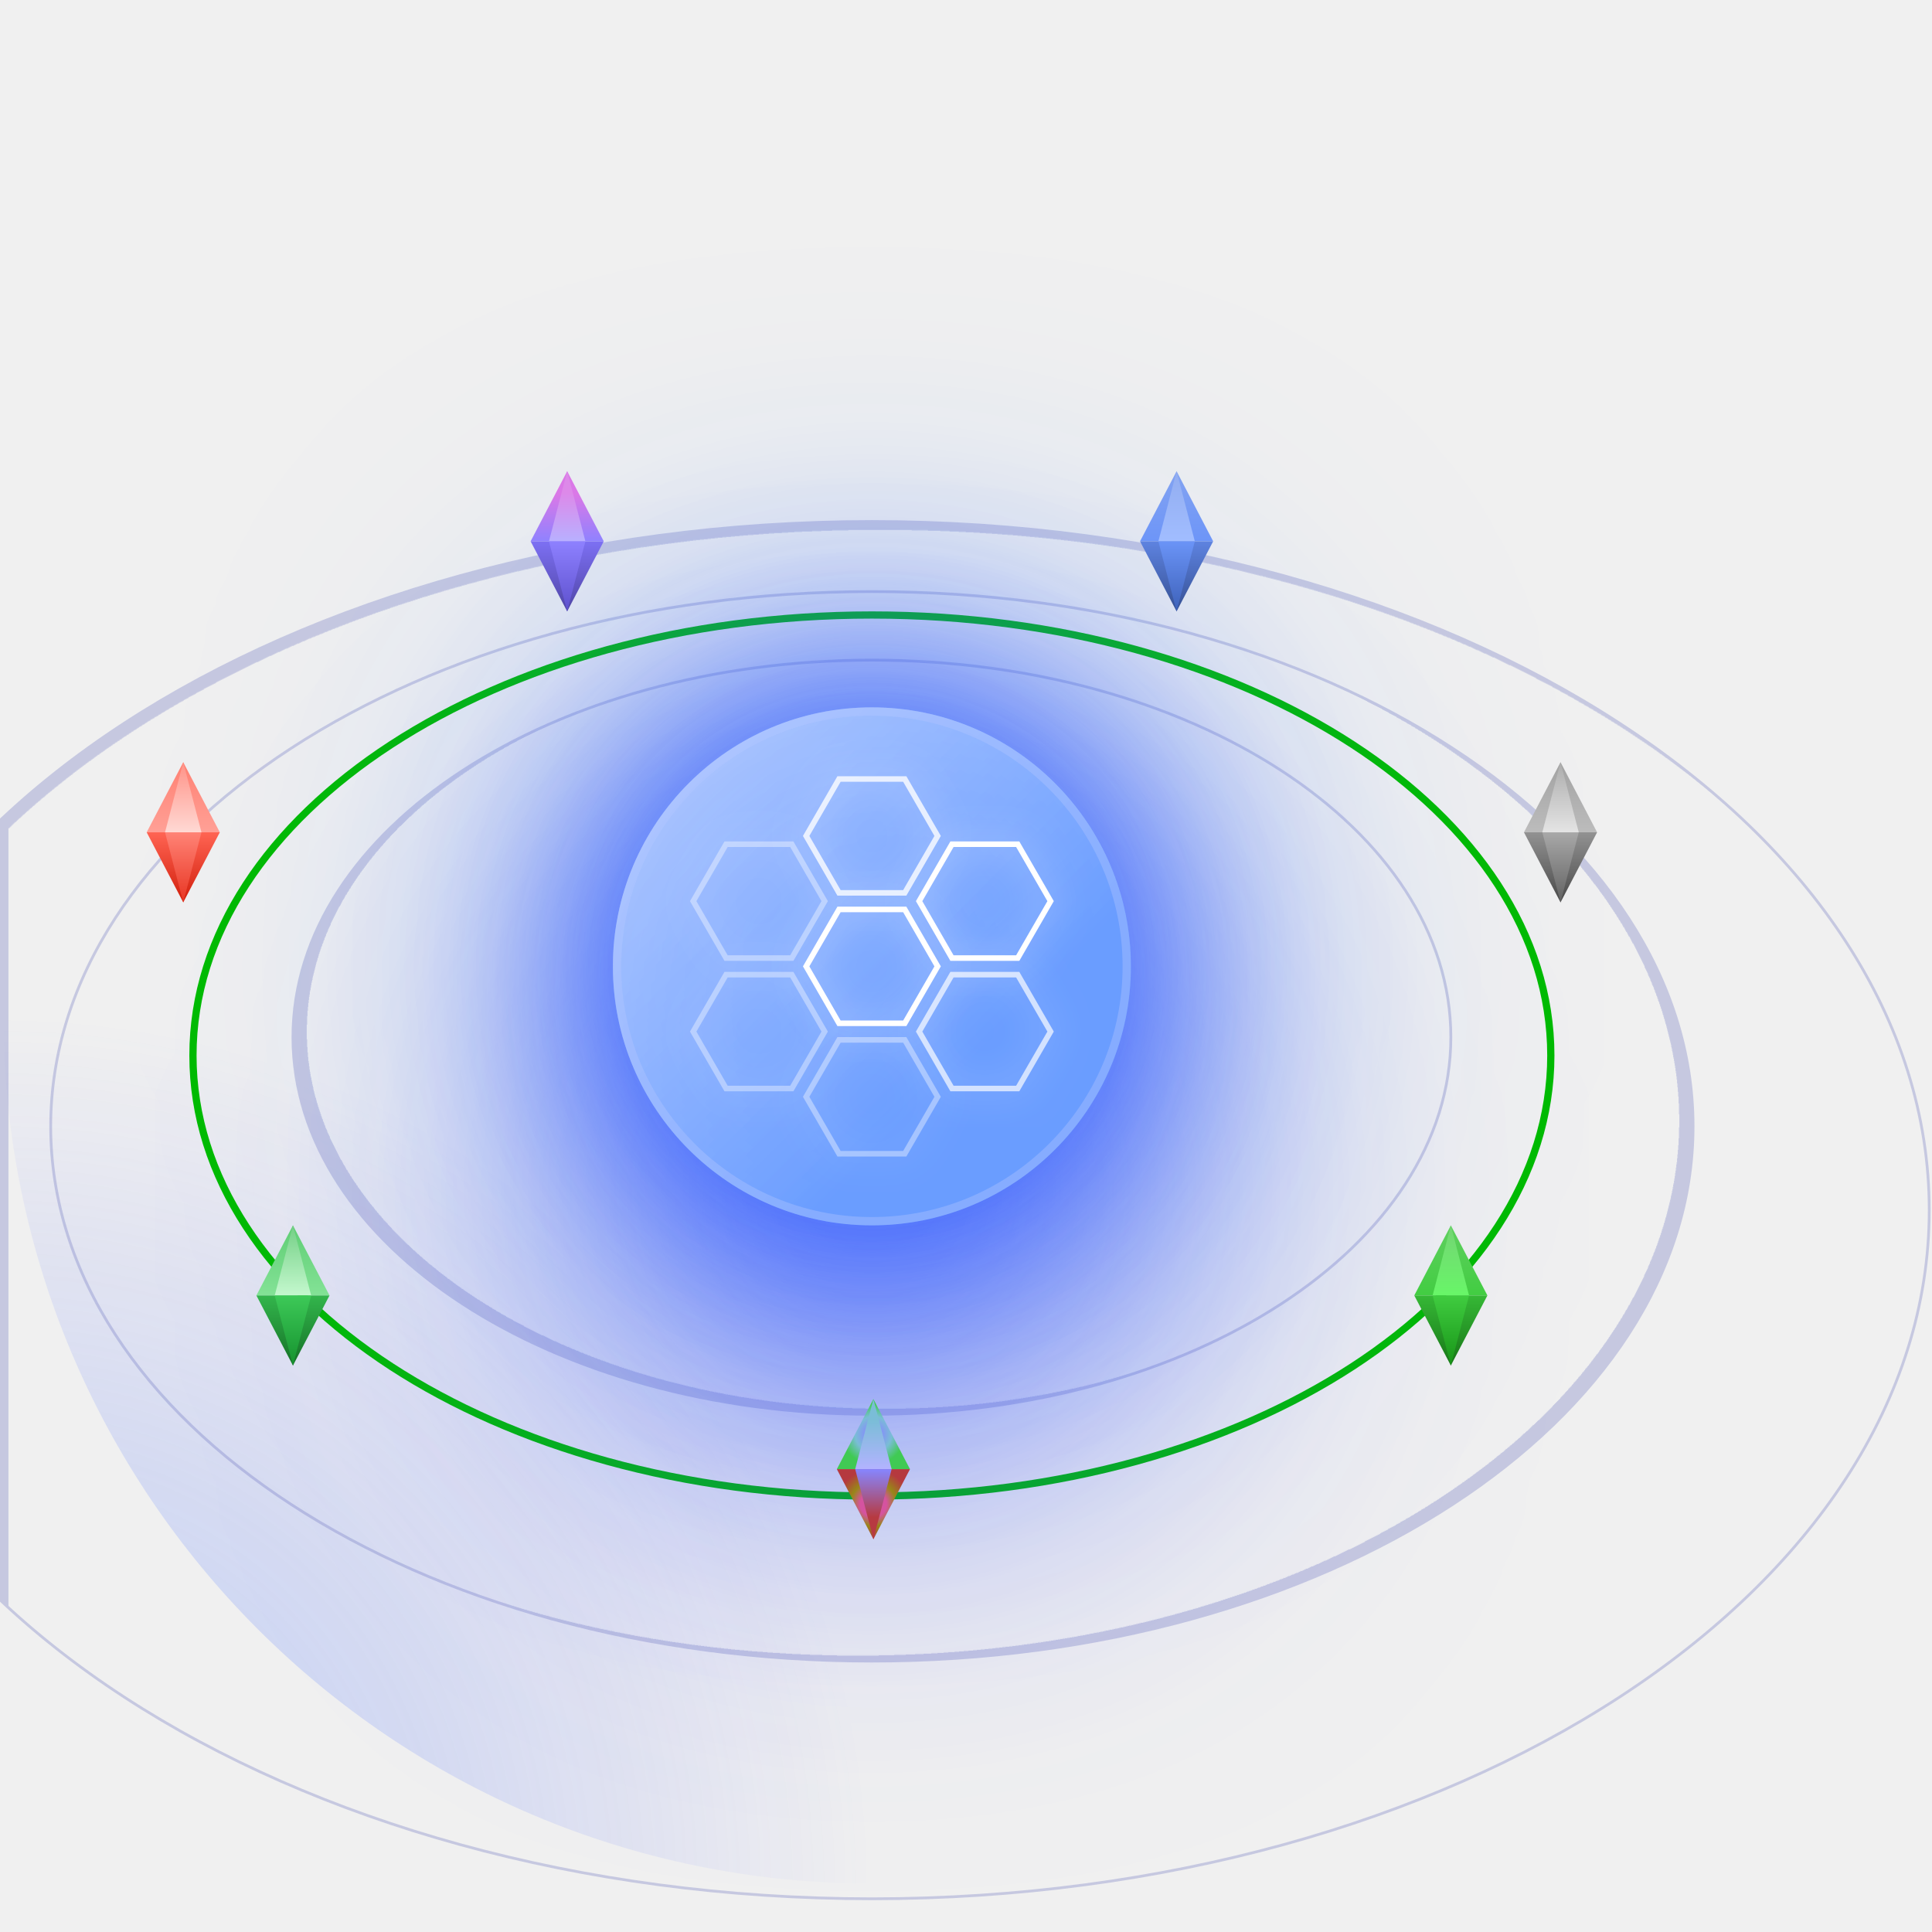
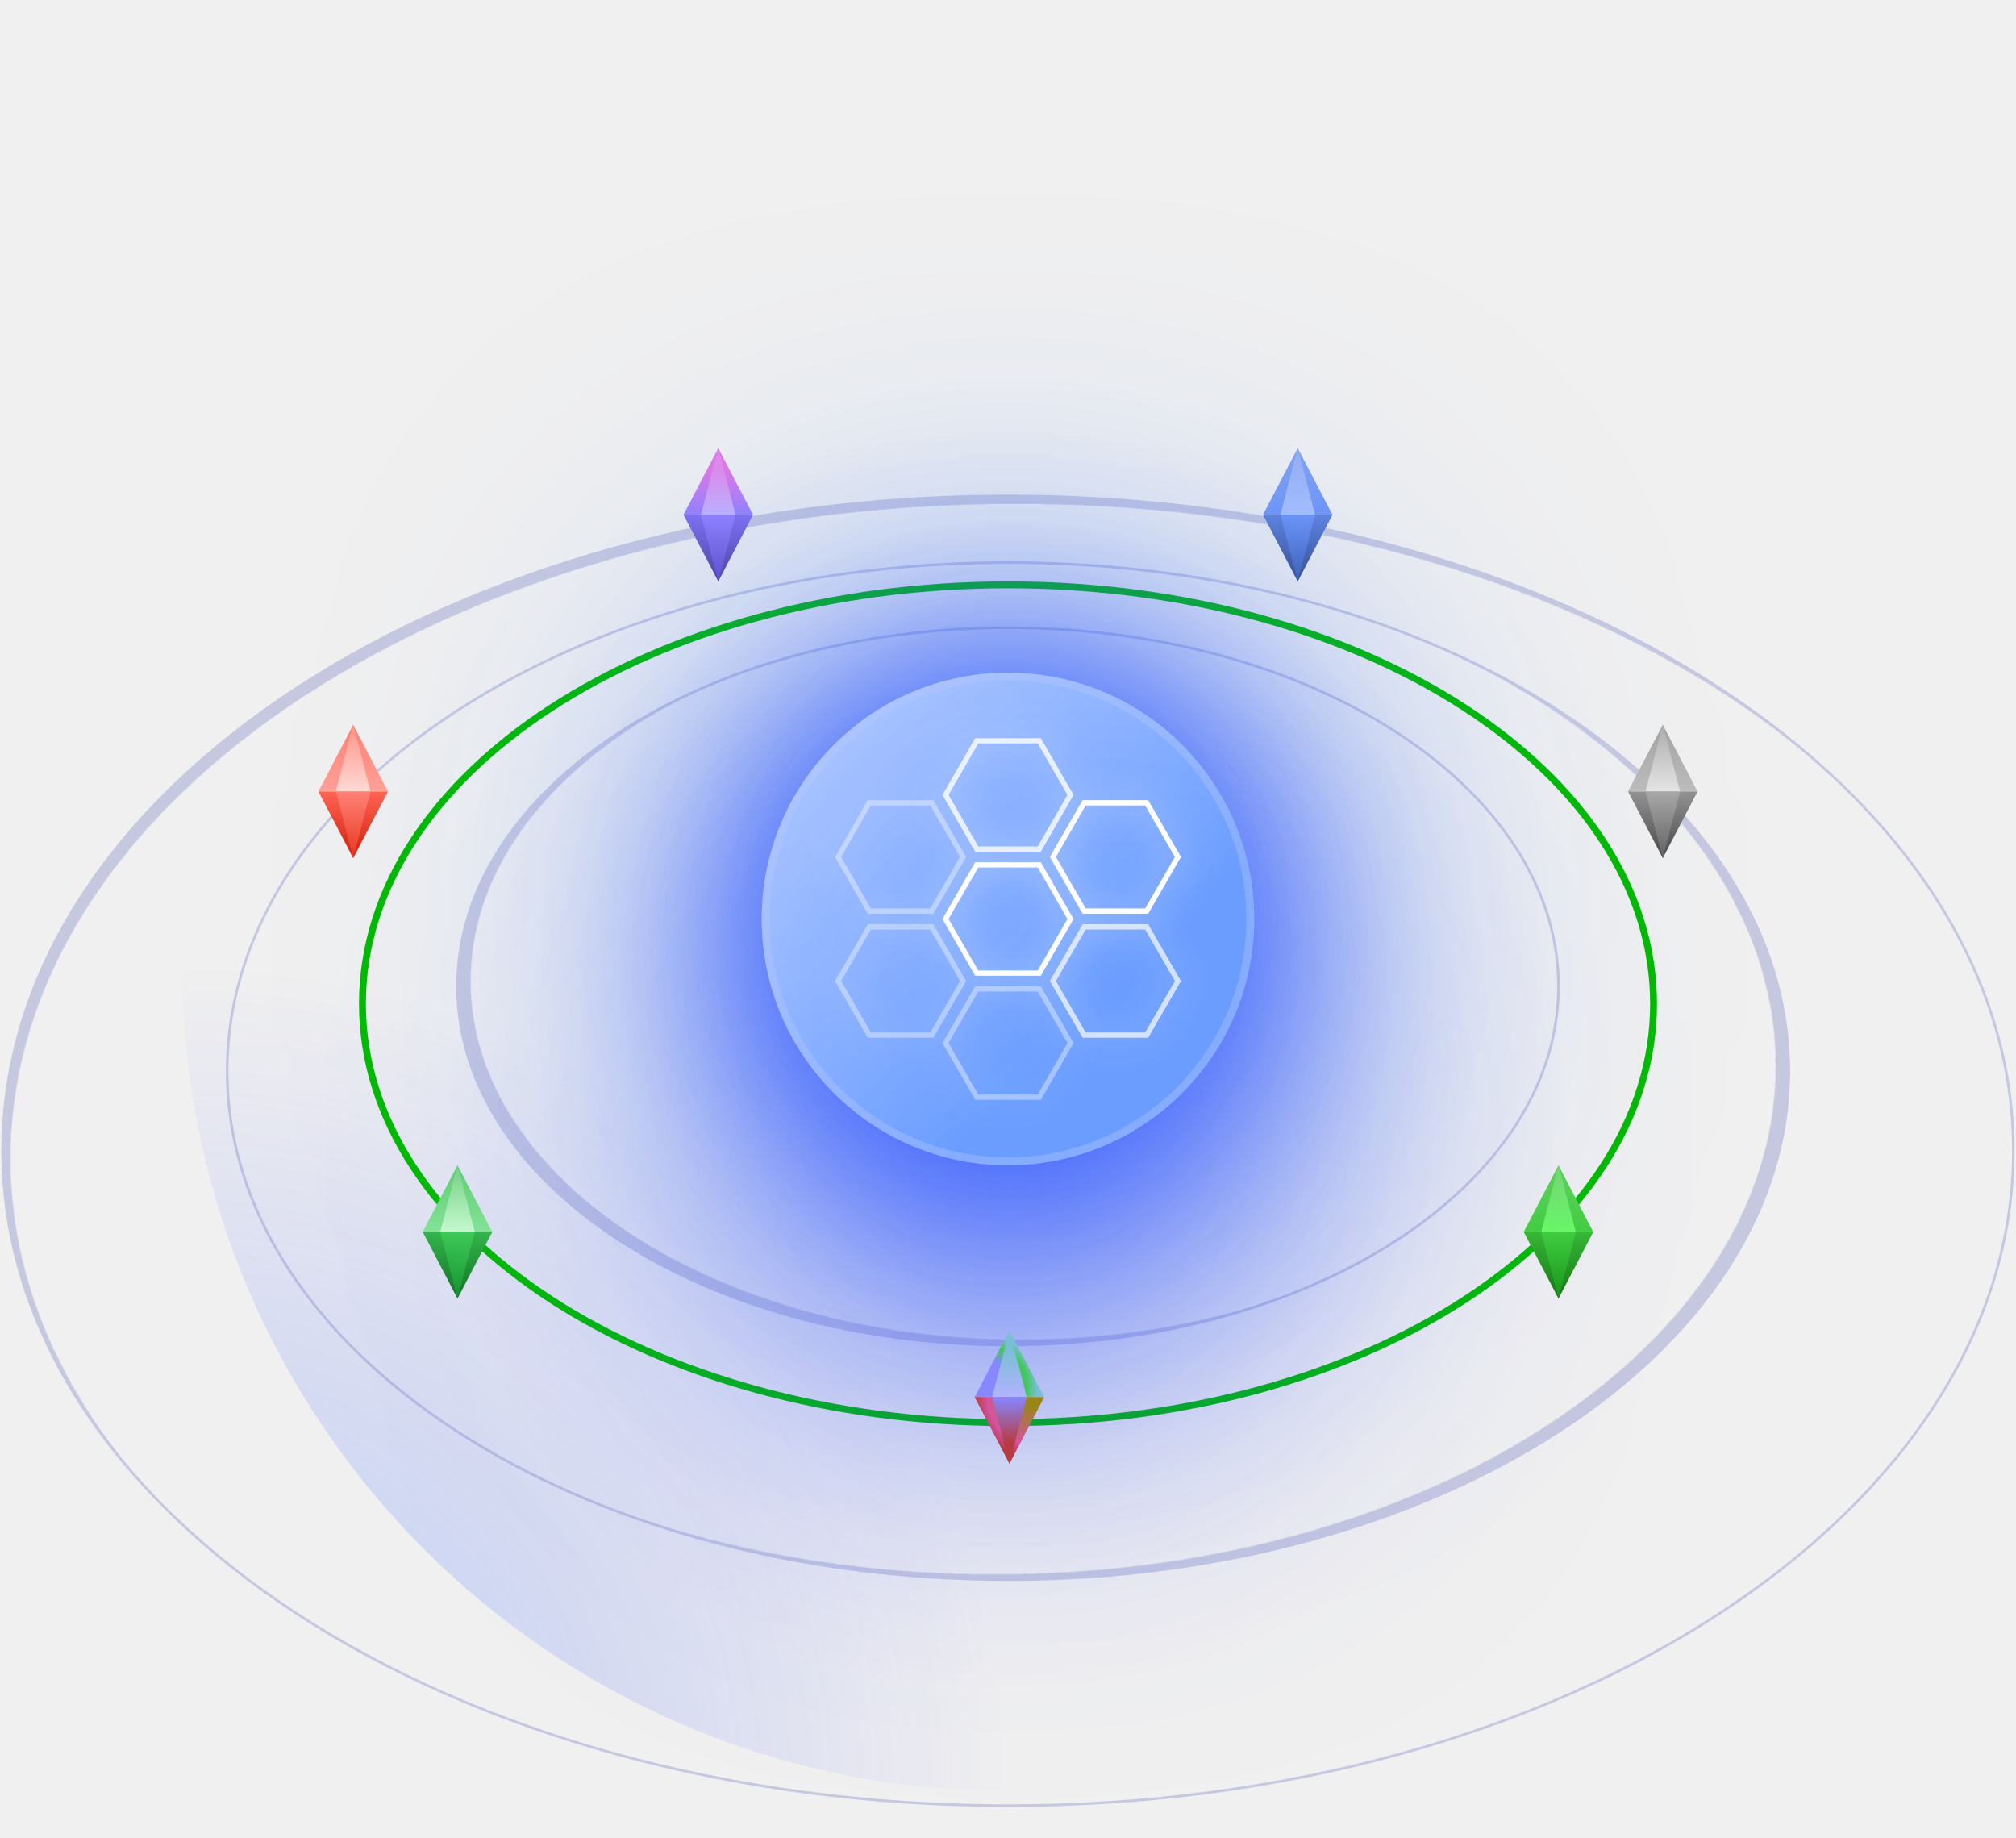
- <svg xmlns="http://www.w3.org/2000/svg" width="698" height="698" viewBox="0 0 698 698" fill="none">
-   <circle r="313.746" transform="matrix(-1 0 0 1 315 366.746)" fill="url(#paint0_radial)" />
+ <svg xmlns="http://www.w3.org/2000/svg" width="766" height="698" viewBox="0 0 766 698" fill="none">
+   <circle r="313.746" transform="matrix(-1 0 0 1 383 366.746)" fill="url(#paint0_radial)" />
  <g opacity="0.3">
    <g filter="url(#filter0_i)">
-       <ellipse cx="315" cy="437.204" rx="382" ry="248.795" fill="white" fill-opacity="0.01" />
+       <ellipse cx="383" cy="437.204" rx="382" ry="248.795" fill="white" fill-opacity="0.01" />
    </g>
-     <ellipse cx="315" cy="437.204" rx="382" ry="248.795" stroke="#636CBD" />
+     <ellipse cx="383" cy="437.204" rx="382" ry="248.795" stroke="#636CBD" />
  </g>
  <g opacity="0.3">
    <g filter="url(#filter1_i)">
-       <ellipse cx="315" cy="406.928" rx="296.683" ry="193.202" fill="white" fill-opacity="0.01" />
+       <ellipse cx="383" cy="406.928" rx="296.683" ry="193.202" fill="white" fill-opacity="0.01" />
    </g>
-     <ellipse cx="315" cy="406.928" rx="296.683" ry="193.202" stroke="#636CBD" />
-   </g>
-   <path d="M560.288 381.334C560.288 425.054 533.052 464.809 488.656 493.696C444.272 522.575 382.879 540.48 315 540.48C247.12 540.48 185.728 522.575 141.344 493.696C96.948 464.809 69.712 425.054 69.712 381.334C69.712 337.614 96.948 297.86 141.344 268.973C185.728 240.094 247.12 222.189 315 222.189C382.879 222.189 444.272 240.094 488.656 268.973C533.052 297.86 560.288 337.614 560.288 381.334Z" stroke="url(#paint1_angular)" stroke-width="2.612" />
+     <ellipse cx="383" cy="406.928" rx="296.683" ry="193.202" stroke="#636CBD" />
+   </g>
+   <path d="M628.288 381.334C628.288 425.054 601.052 464.809 556.656 493.696C512.272 522.575 450.879 540.48 383 540.48C315.12 540.48 253.728 522.575 209.344 493.696C164.948 464.809 137.712 425.054 137.712 381.334C137.712 337.614 164.948 297.86 209.344 268.973C253.728 240.094 315.12 222.189 383 222.189C450.879 222.189 512.272 240.094 556.656 268.973C601.052 297.86 628.288 337.614 628.288 381.334Z" stroke="url(#paint1_angular)" stroke-width="2.612" />
  <g opacity="0.3">
    <g filter="url(#filter2_i)">
-       <ellipse cx="315" cy="374.729" rx="209.164" ry="136.232" fill="white" fill-opacity="0.01" />
+       <ellipse cx="383" cy="374.729" rx="209.164" ry="136.232" fill="white" fill-opacity="0.01" />
    </g>
-     <ellipse cx="315" cy="374.729" rx="209.164" ry="136.232" stroke="#636CBD" />
+     <ellipse cx="383" cy="374.729" rx="209.164" ry="136.232" stroke="#636CBD" />
  </g>
  <g filter="url(#filter3_ddd)">
-     <circle cx="315" cy="349.133" r="93.573" fill="url(#paint2_linear)" />
-     <circle cx="315" cy="349.133" r="92.073" stroke="#B3C7FF" stroke-opacity="0.38" stroke-width="3" />
+     <circle cx="383" cy="349.133" r="93.573" fill="url(#paint2_linear)" />
+     <circle cx="383" cy="349.133" r="92.073" stroke="#B3C7FF" stroke-opacity="0.38" stroke-width="3" />
  </g>
  <g opacity="0.4" filter="url(#filter4_d)">
-     <path fill-rule="evenodd" clip-rule="evenodd" d="M285.486 392.26L296.783 372.694L285.486 353.129L262.894 353.129L251.597 372.694L262.894 392.26L285.486 392.26ZM261.736 394.265L286.644 394.265L299.098 372.694L286.644 351.123L261.736 351.123L249.282 372.694L261.736 394.265Z" fill="white" />
+     <path fill-rule="evenodd" clip-rule="evenodd" d="M353.486 392.26L364.783 372.694L353.486 353.128L330.894 353.128L319.597 372.694L330.894 392.26L353.486 392.26ZM329.736 394.265L354.644 394.265L367.098 372.694L354.644 351.123L329.736 351.123L317.282 372.694L329.736 394.265Z" fill="white" />
  </g>
  <g opacity="0.4" filter="url(#filter5_d)">
-     <path fill-rule="evenodd" clip-rule="evenodd" d="M337.593 396.256L326.297 376.69L303.704 376.69L292.407 396.256L303.704 415.822L326.296 415.822L337.593 396.256ZM327.454 417.827L339.908 396.256L327.454 374.685L302.546 374.685L290.092 396.256L302.546 417.827L327.454 417.827Z" fill="white" />
+     <path fill-rule="evenodd" clip-rule="evenodd" d="M405.593 396.255L394.297 376.689L371.704 376.689L360.407 396.255L371.704 415.82L394.296 415.82L405.593 396.255ZM395.454 417.826L407.908 396.255L395.454 374.684L370.546 374.684L358.092 396.255L370.546 417.826L395.454 417.826Z" fill="white" />
  </g>
  <g opacity="0.7" filter="url(#filter6_d)">
-     <path fill-rule="evenodd" clip-rule="evenodd" d="M344.514 392.26L367.106 392.26L378.403 372.694L367.106 353.128L344.514 353.128L333.217 372.694L344.514 392.26ZM330.902 372.694L343.356 394.265L368.264 394.265L380.718 372.694L368.264 351.123L343.356 351.123L330.902 372.694Z" fill="white" />
+     <path fill-rule="evenodd" clip-rule="evenodd" d="M412.514 392.26L435.106 392.26L446.403 372.694L435.106 353.128L412.514 353.128L401.217 372.694L412.514 392.26ZM398.902 372.694L411.356 394.265L436.264 394.265L448.718 372.694L436.264 351.123L411.356 351.123L398.902 372.694Z" fill="white" />
  </g>
  <g filter="url(#filter7_d)">
-     <path fill-rule="evenodd" clip-rule="evenodd" d="M367.106 345.137L378.402 325.571L367.106 306.005L344.513 306.005L333.217 325.571L344.513 345.137L367.106 345.137ZM343.356 347.142L368.264 347.142L380.718 325.571L368.264 304L343.356 304L330.902 325.571L343.356 347.142Z" fill="white" />
+     <path fill-rule="evenodd" clip-rule="evenodd" d="M435.106 345.136L446.402 325.57L435.106 306.004L412.513 306.004L401.217 325.57L412.513 345.136L435.106 345.136ZM411.356 347.141L436.264 347.141L448.718 325.57L436.264 303.999L411.356 303.999L398.902 325.57L411.356 347.141Z" fill="white" />
  </g>
  <g opacity="0.8" filter="url(#filter8_d)">
-     <path fill-rule="evenodd" clip-rule="evenodd" d="M337.593 302.009L326.297 282.444L303.704 282.444L292.407 302.009L303.704 321.575L326.296 321.575L337.593 302.009ZM327.454 323.58L339.908 302.009L327.454 280.438L302.546 280.438L290.092 302.009L302.546 323.58L327.454 323.58Z" fill="white" />
+     <path fill-rule="evenodd" clip-rule="evenodd" d="M405.593 302.009L394.297 282.443L371.704 282.443L360.407 302.009L371.704 321.574L394.296 321.574L405.593 302.009ZM395.454 323.58L407.908 302.009L395.454 280.437L370.546 280.437L358.092 302.009L370.546 323.58L395.454 323.58Z" fill="white" />
  </g>
  <g opacity="0.4" filter="url(#filter9_d)">
-     <path fill-rule="evenodd" clip-rule="evenodd" d="M262.893 345.137L285.486 345.137L296.782 325.571L285.486 306.005L262.893 306.005L251.597 325.571L262.893 345.137ZM249.282 325.571L261.736 347.142L286.644 347.142L299.098 325.571L286.644 304L261.736 304L249.282 325.571Z" fill="white" />
+     <path fill-rule="evenodd" clip-rule="evenodd" d="M330.893 345.137L353.486 345.137L364.782 325.571L353.486 306.005L330.893 306.005L319.597 325.571L330.893 345.137ZM317.282 325.571L329.736 347.142L354.644 347.142L367.098 325.571L354.644 304L329.736 304L317.282 325.571Z" fill="white" />
  </g>
  <g filter="url(#filter10_d)">
-     <path fill-rule="evenodd" clip-rule="evenodd" d="M337.592 349.133L326.296 329.567L303.703 329.567L292.407 349.133L303.703 368.699L326.296 368.699L337.592 349.133ZM327.453 370.704L339.907 349.133L327.453 327.562L302.545 327.562L290.091 349.133L302.545 370.704L327.453 370.704Z" fill="white" />
-   </g>
-   <path d="M524.164 442.706L537.375 468.026H510.954L524.164 442.706Z" fill="url(#paint3_linear)" />
-   <path d="M524.164 493.346L537.375 468.026H510.954L524.164 493.346Z" fill="url(#paint4_linear)" />
-   <path d="M524.164 442.706L530.745 468.026H517.583L524.164 442.706Z" fill="url(#paint5_linear)" />
-   <path d="M524.164 493.346L530.745 468.026H517.583L524.164 493.346Z" fill="url(#paint6_linear)" />
-   <path d="M425.086 170.242L438.297 195.562H411.876L425.086 170.242Z" fill="url(#paint7_linear)" />
-   <path d="M425.086 220.882L438.297 195.562H411.876L425.086 220.882Z" fill="url(#paint8_linear)" />
-   <path d="M425.086 170.242L431.667 195.562H418.505L425.086 170.242Z" fill="url(#paint9_linear)" />
-   <path d="M425.086 220.882L431.667 195.562H418.505L425.086 220.882Z" fill="url(#paint10_linear)" />
-   <path d="M204.914 170.242L218.124 195.562H191.703L204.914 170.242Z" fill="url(#paint11_linear)" />
-   <path d="M204.914 220.882L218.124 195.562H191.703L204.914 220.882Z" fill="url(#paint12_linear)" />
-   <path d="M204.914 170.242L211.495 195.562H198.333L204.914 170.242Z" fill="url(#paint13_linear)" />
-   <path d="M204.914 220.882L211.495 195.562H198.333L204.914 220.882Z" fill="url(#paint14_linear)" />
-   <path d="M315.55 505.457L328.761 530.777H302.34L315.55 505.457Z" fill="url(#paint15_angular)" />
-   <path d="M315.55 556.097L328.761 530.777H302.34L315.55 556.097Z" fill="url(#paint16_angular)" />
-   <path d="M315.551 505.457L322.131 530.777H308.97L315.551 505.457Z" fill="url(#paint17_linear)" />
-   <path d="M315.551 556.097L322.131 530.777H308.97L315.551 556.097Z" fill="url(#paint18_linear)" />
-   <path d="M105.836 442.706L119.046 468.026H92.625L105.836 442.706Z" fill="url(#paint19_linear)" />
-   <path d="M105.836 493.346L119.046 468.026H92.625L105.836 493.346Z" fill="url(#paint20_linear)" />
-   <path d="M105.836 442.706L112.417 468.026H99.255L105.836 442.706Z" fill="url(#paint21_linear)" />
-   <path d="M105.836 493.346L112.417 468.026H99.255L105.836 493.346Z" fill="url(#paint22_linear)" />
-   <path d="M563.795 275.375L577.005 300.695H550.584L563.795 275.375Z" fill="url(#paint23_linear)" />
-   <path d="M563.795 326.015L577.005 300.695H550.584L563.795 326.015Z" fill="url(#paint24_linear)" />
-   <path d="M563.795 275.375L570.375 300.695H557.214L563.795 275.375Z" fill="url(#paint25_linear)" />
-   <path d="M563.795 326.015L570.375 300.695H557.214L563.795 326.015Z" fill="url(#paint26_linear)" />
-   <path d="M66.204 275.375L79.415 300.695H52.994L66.204 275.375Z" fill="url(#paint27_linear)" />
-   <path d="M66.204 326.015L79.415 300.695H52.994L66.204 326.015Z" fill="url(#paint28_linear)" />
-   <path d="M66.205 275.375L72.785 300.695H59.624L66.205 275.375Z" fill="url(#paint29_linear)" />
-   <path d="M66.205 326.015L72.785 300.695H59.624L66.205 326.015Z" fill="url(#paint30_linear)" />
+     <path fill-rule="evenodd" clip-rule="evenodd" d="M405.592 349.133L394.296 329.567L371.703 329.567L360.407 349.133L371.703 368.698L394.296 368.698L405.592 349.133ZM395.453 370.704L407.907 349.133L395.453 327.562L370.545 327.562L358.091 349.133L370.545 370.704L395.453 370.704Z" fill="white" />
+   </g>
+   <path d="M592.164 442.706L605.375 468.026H578.954L592.164 442.706Z" fill="url(#paint3_linear)" />
+   <path d="M592.164 493.346L605.375 468.026H578.954L592.164 493.346Z" fill="url(#paint4_linear)" />
+   <path d="M592.165 442.706L598.745 468.026H585.584L592.165 442.706Z" fill="url(#paint5_linear)" />
+   <path d="M592.165 493.346L598.745 468.026H585.584L592.165 493.346Z" fill="url(#paint6_linear)" />
+   <path d="M493.087 170.242L506.297 195.562H479.876L493.087 170.242Z" fill="url(#paint7_linear)" />
+   <path d="M493.087 220.882L506.297 195.562H479.876L493.087 220.882Z" fill="url(#paint8_linear)" />
+   <path d="M493.087 170.242L499.667 195.562H486.506L493.087 170.242Z" fill="url(#paint9_linear)" />
+   <path d="M493.087 220.882L499.667 195.562H486.506L493.087 220.882Z" fill="url(#paint10_linear)" />
+   <path d="M272.914 170.242L286.124 195.562H259.703L272.914 170.242Z" fill="url(#paint11_linear)" />
+   <path d="M272.914 220.882L286.124 195.562H259.703L272.914 220.882Z" fill="url(#paint12_linear)" />
+   <path d="M272.914 170.242L279.495 195.562H266.333L272.914 170.242Z" fill="url(#paint13_linear)" />
+   <path d="M272.914 220.882L279.495 195.562H266.333L272.914 220.882Z" fill="url(#paint14_linear)" />
+   <path d="M383.55 505.457L396.761 530.777H370.34L383.55 505.457Z" fill="url(#paint15_radial)" />
+   <path d="M383.55 556.097L396.761 530.777H370.34L383.55 556.097Z" fill="url(#paint16_radial)" />
+   <path d="M383.551 505.457L390.131 530.777H376.97L383.551 505.457Z" fill="url(#paint17_linear)" />
+   <path d="M383.551 556.097L390.131 530.777H376.97L383.551 556.097Z" fill="url(#paint18_linear)" />
+   <path d="M173.836 442.706L187.046 468.026H160.625L173.836 442.706Z" fill="url(#paint19_linear)" />
+   <path d="M173.836 493.346L187.046 468.026H160.625L173.836 493.346Z" fill="url(#paint20_linear)" />
+   <path d="M173.836 442.706L180.417 468.026H167.255L173.836 442.706Z" fill="url(#paint21_linear)" />
+   <path d="M173.836 493.346L180.417 468.026H167.255L173.836 493.346Z" fill="url(#paint22_linear)" />
+   <path d="M631.795 275.375L645.005 300.695H618.584L631.795 275.375Z" fill="url(#paint23_linear)" />
+   <path d="M631.795 326.015L645.005 300.695H618.584L631.795 326.015Z" fill="url(#paint24_linear)" />
+   <path d="M631.795 275.375L638.376 300.695H625.214L631.795 275.375Z" fill="url(#paint25_linear)" />
+   <path d="M631.795 326.015L638.376 300.695H625.214L631.795 326.015Z" fill="url(#paint26_linear)" />
+   <path d="M134.205 275.375L147.415 300.695H120.994L134.205 275.375Z" fill="url(#paint27_linear)" />
+   <path d="M134.205 326.015L147.415 300.695H120.994L134.205 326.015Z" fill="url(#paint28_linear)" />
+   <path d="M134.205 275.375L140.785 300.695H127.624L134.205 275.375Z" fill="url(#paint29_linear)" />
+   <path d="M134.205 326.015L140.785 300.695H127.624L134.205 326.015Z" fill="url(#paint30_linear)" />
  <defs>
-     <filter id="filter0_i" x="-67.5" y="187.908" width="765" height="498.591" filterUnits="userSpaceOnUse" color-interpolation-filters="sRGB">
+     <filter id="filter0_i" x="0.5" y="187.908" width="765" height="498.591" filterUnits="userSpaceOnUse" color-interpolation-filters="sRGB">
      <feFlood flood-opacity="0" result="BackgroundImageFix" />
      <feBlend mode="normal" in="SourceGraphic" in2="BackgroundImageFix" result="shape" />
      <feColorMatrix in="SourceAlpha" type="matrix" values="0 0 0 0 0 0 0 0 0 0 0 0 0 0 0 0 0 0 127 0" result="hardAlpha" />
      <feOffset dx="3" dy="3" />
      <feComposite in2="hardAlpha" operator="arithmetic" k2="-1" k3="1" />
      <feColorMatrix type="matrix" values="0 0 0 0 0.388 0 0 0 0 0.424 0 0 0 0 0.741 0 0 0 1 0" />
      <feBlend mode="normal" in2="shape" result="effect1_innerShadow" />
    </filter>
-     <filter id="filter1_i" x="17.817" y="213.226" width="594.366" height="387.403" filterUnits="userSpaceOnUse" color-interpolation-filters="sRGB">
+     <filter id="filter1_i" x="85.817" y="213.226" width="594.366" height="387.403" filterUnits="userSpaceOnUse" color-interpolation-filters="sRGB">
      <feFlood flood-opacity="0" result="BackgroundImageFix" />
      <feBlend mode="normal" in="SourceGraphic" in2="BackgroundImageFix" result="shape" />
      <feColorMatrix in="SourceAlpha" type="matrix" values="0 0 0 0 0 0 0 0 0 0 0 0 0 0 0 0 0 0 127 0" result="hardAlpha" />
      <feOffset dx="-5" dy="-2" />
      <feComposite in2="hardAlpha" operator="arithmetic" k2="-1" k3="1" />
      <feColorMatrix type="matrix" values="0 0 0 0 0.388 0 0 0 0 0.424 0 0 0 0 0.741 0 0 0 1 0" />
      <feBlend mode="normal" in2="shape" result="effect1_innerShadow" />
    </filter>
-     <filter id="filter2_i" x="105.336" y="237.997" width="419.329" height="273.464" filterUnits="userSpaceOnUse" color-interpolation-filters="sRGB">
+     <filter id="filter2_i" x="173.336" y="237.997" width="419.329" height="273.464" filterUnits="userSpaceOnUse" color-interpolation-filters="sRGB">
      <feFlood flood-opacity="0" result="BackgroundImageFix" />
      <feBlend mode="normal" in="SourceGraphic" in2="BackgroundImageFix" result="shape" />
      <feColorMatrix in="SourceAlpha" type="matrix" values="0 0 0 0 0 0 0 0 0 0 0 0 0 0 0 0 0 0 127 0" result="hardAlpha" />
      <feOffset dx="5" dy="-2" />
      <feComposite in2="hardAlpha" operator="arithmetic" k2="-1" k3="1" />
      <feColorMatrix type="matrix" values="0 0 0 0 0.388 0 0 0 0 0.424 0 0 0 0 0.741 0 0 0 1 0" />
      <feBlend mode="normal" in2="shape" result="effect1_innerShadow" />
    </filter>
-     <filter id="filter3_ddd" x="-33.78" y="0.352" width="697.56" height="697.56" filterUnits="userSpaceOnUse" color-interpolation-filters="sRGB">
+     <filter id="filter3_ddd" x="34.22" y="0.352" width="697.56" height="697.56" filterUnits="userSpaceOnUse" color-interpolation-filters="sRGB">
      <feFlood flood-opacity="0" result="BackgroundImageFix" />
      <feColorMatrix in="SourceAlpha" type="matrix" values="0 0 0 0 0 0 0 0 0 0 0 0 0 0 0 0 0 0 127 0" />
      <feOffset dy="79.752" />
      <feGaussianBlur stdDeviation="71.777" />
      <feColorMatrix type="matrix" values="0 0 0 0 0.15 0 0 0 0 0.235 0 0 0 0 1 0 0 0 0.7 0" />
      <feBlend mode="normal" in2="BackgroundImageFix" result="effect1_dropShadow" />
      <feColorMatrix in="SourceAlpha" type="matrix" values="0 0 0 0 0 0 0 0 0 0 0 0 0 0 0 0 0 0 127 0" />
      <feOffset />
      <feGaussianBlur stdDeviation="39.876" />
      <feColorMatrix type="matrix" values="0 0 0 0 0.149 0 0 0 0 0.235 0 0 0 0 1 0 0 0 1 0" />
      <feBlend mode="normal" in2="effect1_dropShadow" result="effect2_dropShadow" />
      <feColorMatrix in="SourceAlpha" type="matrix" values="0 0 0 0 0 0 0 0 0 0 0 0 0 0 0 0 0 0 127 0" />
      <feOffset />
      <feGaussianBlur stdDeviation="127.603" />
      <feColorMatrix type="matrix" values="0 0 0 0 0.175 0 0 0 0 0.456 0 0 0 0 1 0 0 0 1 0" />
      <feBlend mode="normal" in2="effect2_dropShadow" result="effect3_dropShadow" />
      <feBlend mode="normal" in="SourceGraphic" in2="effect3_dropShadow" result="shape" />
    </filter>
-     <filter id="filter4_d" x="236.585" y="338.426" width="75.211" height="68.537" filterUnits="userSpaceOnUse" color-interpolation-filters="sRGB">
-       <feFlood flood-opacity="0" result="BackgroundImageFix" />
-       <feColorMatrix in="SourceAlpha" type="matrix" values="0 0 0 0 0 0 0 0 0 0 0 0 0 0 0 0 0 0 127 0" />
-       <feOffset />
-       <feGaussianBlur stdDeviation="6.349" />
-       <feColorMatrix type="matrix" values="0 0 0 0 1 0 0 0 0 1 0 0 0 0 1 0 0 0 0.5 0" />
-       <feBlend mode="normal" in2="BackgroundImageFix" result="effect1_dropShadow" />
-       <feBlend mode="normal" in="SourceGraphic" in2="effect1_dropShadow" result="shape" />
-     </filter>
-     <filter id="filter5_d" x="277.395" y="361.988" width="75.211" height="68.537" filterUnits="userSpaceOnUse" color-interpolation-filters="sRGB">
-       <feFlood flood-opacity="0" result="BackgroundImageFix" />
-       <feColorMatrix in="SourceAlpha" type="matrix" values="0 0 0 0 0 0 0 0 0 0 0 0 0 0 0 0 0 0 127 0" />
-       <feOffset />
-       <feGaussianBlur stdDeviation="6.349" />
-       <feColorMatrix type="matrix" values="0 0 0 0 1 0 0 0 0 1 0 0 0 0 1 0 0 0 0.5 0" />
-       <feBlend mode="normal" in2="BackgroundImageFix" result="effect1_dropShadow" />
-       <feBlend mode="normal" in="SourceGraphic" in2="effect1_dropShadow" result="shape" />
-     </filter>
-     <filter id="filter6_d" x="318.205" y="338.426" width="75.211" height="68.537" filterUnits="userSpaceOnUse" color-interpolation-filters="sRGB">
-       <feFlood flood-opacity="0" result="BackgroundImageFix" />
-       <feColorMatrix in="SourceAlpha" type="matrix" values="0 0 0 0 0 0 0 0 0 0 0 0 0 0 0 0 0 0 127 0" />
-       <feOffset />
-       <feGaussianBlur stdDeviation="6.349" />
-       <feColorMatrix type="matrix" values="0 0 0 0 1 0 0 0 0 1 0 0 0 0 1 0 0 0 0.5 0" />
-       <feBlend mode="normal" in2="BackgroundImageFix" result="effect1_dropShadow" />
-       <feBlend mode="normal" in="SourceGraphic" in2="effect1_dropShadow" result="shape" />
-     </filter>
-     <filter id="filter7_d" x="318.204" y="291.303" width="75.211" height="68.537" filterUnits="userSpaceOnUse" color-interpolation-filters="sRGB">
-       <feFlood flood-opacity="0" result="BackgroundImageFix" />
-       <feColorMatrix in="SourceAlpha" type="matrix" values="0 0 0 0 0 0 0 0 0 0 0 0 0 0 0 0 0 0 127 0" />
-       <feOffset />
-       <feGaussianBlur stdDeviation="6.349" />
-       <feColorMatrix type="matrix" values="0 0 0 0 1 0 0 0 0 1 0 0 0 0 1 0 0 0 0.5 0" />
-       <feBlend mode="normal" in2="BackgroundImageFix" result="effect1_dropShadow" />
-       <feBlend mode="normal" in="SourceGraphic" in2="effect1_dropShadow" result="shape" />
-     </filter>
-     <filter id="filter8_d" x="277.395" y="267.741" width="75.211" height="68.537" filterUnits="userSpaceOnUse" color-interpolation-filters="sRGB">
-       <feFlood flood-opacity="0" result="BackgroundImageFix" />
-       <feColorMatrix in="SourceAlpha" type="matrix" values="0 0 0 0 0 0 0 0 0 0 0 0 0 0 0 0 0 0 127 0" />
-       <feOffset />
-       <feGaussianBlur stdDeviation="6.349" />
-       <feColorMatrix type="matrix" values="0 0 0 0 1 0 0 0 0 1 0 0 0 0 1 0 0 0 0.5 0" />
-       <feBlend mode="normal" in2="BackgroundImageFix" result="effect1_dropShadow" />
-       <feBlend mode="normal" in="SourceGraphic" in2="effect1_dropShadow" result="shape" />
-     </filter>
-     <filter id="filter9_d" x="230.357" y="280.517" width="87.665" height="90.108" filterUnits="userSpaceOnUse" color-interpolation-filters="sRGB">
-       <feFlood flood-opacity="0" result="BackgroundImageFix" />
-       <feColorMatrix in="SourceAlpha" type="matrix" values="0 0 0 0 0 0 0 0 0 0 0 0 0 0 0 0 0 0 127 0" />
-       <feOffset />
-       <feGaussianBlur stdDeviation="6.349" />
-       <feColorMatrix type="matrix" values="0 0 0 0 1 0 0 0 0 1 0 0 0 0 1 0 0 0 0.5 0" />
-       <feBlend mode="normal" in2="BackgroundImageFix" result="effect1_dropShadow" />
-       <feBlend mode="normal" in="SourceGraphic" in2="effect1_dropShadow" result="shape" />
-     </filter>
-     <filter id="filter10_d" x="277.394" y="314.865" width="75.211" height="68.537" filterUnits="userSpaceOnUse" color-interpolation-filters="sRGB">
+     <filter id="filter4_d" x="304.585" y="338.426" width="75.211" height="68.537" filterUnits="userSpaceOnUse" color-interpolation-filters="sRGB">
+       <feFlood flood-opacity="0" result="BackgroundImageFix" />
+       <feColorMatrix in="SourceAlpha" type="matrix" values="0 0 0 0 0 0 0 0 0 0 0 0 0 0 0 0 0 0 127 0" />
+       <feOffset />
+       <feGaussianBlur stdDeviation="6.349" />
+       <feColorMatrix type="matrix" values="0 0 0 0 1 0 0 0 0 1 0 0 0 0 1 0 0 0 0.5 0" />
+       <feBlend mode="normal" in2="BackgroundImageFix" result="effect1_dropShadow" />
+       <feBlend mode="normal" in="SourceGraphic" in2="effect1_dropShadow" result="shape" />
+     </filter>
+     <filter id="filter5_d" x="345.395" y="361.986" width="75.211" height="68.537" filterUnits="userSpaceOnUse" color-interpolation-filters="sRGB">
+       <feFlood flood-opacity="0" result="BackgroundImageFix" />
+       <feColorMatrix in="SourceAlpha" type="matrix" values="0 0 0 0 0 0 0 0 0 0 0 0 0 0 0 0 0 0 127 0" />
+       <feOffset />
+       <feGaussianBlur stdDeviation="6.349" />
+       <feColorMatrix type="matrix" values="0 0 0 0 1 0 0 0 0 1 0 0 0 0 1 0 0 0 0.5 0" />
+       <feBlend mode="normal" in2="BackgroundImageFix" result="effect1_dropShadow" />
+       <feBlend mode="normal" in="SourceGraphic" in2="effect1_dropShadow" result="shape" />
+     </filter>
+     <filter id="filter6_d" x="386.205" y="338.425" width="75.211" height="68.537" filterUnits="userSpaceOnUse" color-interpolation-filters="sRGB">
+       <feFlood flood-opacity="0" result="BackgroundImageFix" />
+       <feColorMatrix in="SourceAlpha" type="matrix" values="0 0 0 0 0 0 0 0 0 0 0 0 0 0 0 0 0 0 127 0" />
+       <feOffset />
+       <feGaussianBlur stdDeviation="6.349" />
+       <feColorMatrix type="matrix" values="0 0 0 0 1 0 0 0 0 1 0 0 0 0 1 0 0 0 0.5 0" />
+       <feBlend mode="normal" in2="BackgroundImageFix" result="effect1_dropShadow" />
+       <feBlend mode="normal" in="SourceGraphic" in2="effect1_dropShadow" result="shape" />
+     </filter>
+     <filter id="filter7_d" x="386.204" y="291.302" width="75.211" height="68.537" filterUnits="userSpaceOnUse" color-interpolation-filters="sRGB">
+       <feFlood flood-opacity="0" result="BackgroundImageFix" />
+       <feColorMatrix in="SourceAlpha" type="matrix" values="0 0 0 0 0 0 0 0 0 0 0 0 0 0 0 0 0 0 127 0" />
+       <feOffset />
+       <feGaussianBlur stdDeviation="6.349" />
+       <feColorMatrix type="matrix" values="0 0 0 0 1 0 0 0 0 1 0 0 0 0 1 0 0 0 0.5 0" />
+       <feBlend mode="normal" in2="BackgroundImageFix" result="effect1_dropShadow" />
+       <feBlend mode="normal" in="SourceGraphic" in2="effect1_dropShadow" result="shape" />
+     </filter>
+     <filter id="filter8_d" x="345.395" y="267.74" width="75.211" height="68.537" filterUnits="userSpaceOnUse" color-interpolation-filters="sRGB">
+       <feFlood flood-opacity="0" result="BackgroundImageFix" />
+       <feColorMatrix in="SourceAlpha" type="matrix" values="0 0 0 0 0 0 0 0 0 0 0 0 0 0 0 0 0 0 127 0" />
+       <feOffset />
+       <feGaussianBlur stdDeviation="6.349" />
+       <feColorMatrix type="matrix" values="0 0 0 0 1 0 0 0 0 1 0 0 0 0 1 0 0 0 0.5 0" />
+       <feBlend mode="normal" in2="BackgroundImageFix" result="effect1_dropShadow" />
+       <feBlend mode="normal" in="SourceGraphic" in2="effect1_dropShadow" result="shape" />
+     </filter>
+     <filter id="filter9_d" x="304.584" y="291.302" width="75.211" height="68.537" filterUnits="userSpaceOnUse" color-interpolation-filters="sRGB">
+       <feFlood flood-opacity="0" result="BackgroundImageFix" />
+       <feColorMatrix in="SourceAlpha" type="matrix" values="0 0 0 0 0 0 0 0 0 0 0 0 0 0 0 0 0 0 127 0" />
+       <feOffset />
+       <feGaussianBlur stdDeviation="6.349" />
+       <feColorMatrix type="matrix" values="0 0 0 0 1 0 0 0 0 1 0 0 0 0 1 0 0 0 0.5 0" />
+       <feBlend mode="normal" in2="BackgroundImageFix" result="effect1_dropShadow" />
+       <feBlend mode="normal" in="SourceGraphic" in2="effect1_dropShadow" result="shape" />
+     </filter>
+     <filter id="filter10_d" x="345.394" y="314.864" width="75.211" height="68.537" filterUnits="userSpaceOnUse" color-interpolation-filters="sRGB">
      <feFlood flood-opacity="0" result="BackgroundImageFix" />
      <feColorMatrix in="SourceAlpha" type="matrix" values="0 0 0 0 0 0 0 0 0 0 0 0 0 0 0 0 0 0 127 0" />
      <feOffset />
      <feGaussianBlur stdDeviation="6.349" />
      <feColorMatrix type="matrix" values="0 0 0 0 1 0 0 0 0 1 0 0 0 0 1 0 0 0 0.5 0" />
      <feBlend mode="normal" in2="BackgroundImageFix" result="effect1_dropShadow" />
      <feBlend mode="normal" in="SourceGraphic" in2="effect1_dropShadow" result="shape" />
    </filter>
    <radialGradient id="paint0_radial" cx="0" cy="0" r="1" gradientUnits="userSpaceOnUse" gradientTransform="translate(313.746 313.746) rotate(90) scale(313.746)">
      <stop offset="0.198" stop-color="#4B7DFE" stop-opacity="0.26" />
      <stop offset="1" stop-color="#4251FA" stop-opacity="0" />
    </radialGradient>
-     <radialGradient id="paint1_angular" cx="0" cy="0" r="1" gradientUnits="userSpaceOnUse" gradientTransform="translate(315 381.608) rotate(90) scale(177.79)">
+     <radialGradient id="paint1_angular" cx="0" cy="0" r="1" gradientUnits="userSpaceOnUse" gradientTransform="translate(383 381.608) rotate(90) scale(177.79)">
      <stop stop-color="#CE5990" />
      <stop offset="0.203" stop-color="#39C353" />
      <stop offset="0.312" stop-color="#DD8AEA" />
      <stop offset="0.5" stop-color="#A0BCFE" />
      <stop offset="0.682" stop-color="#848484" />
      <stop offset="0.802" stop-color="#00BB00" />
    </radialGradient>
-     <linearGradient id="paint2_linear" x1="221.427" y1="255.559" x2="408.573" y2="442.706" gradientUnits="userSpaceOnUse">
+     <linearGradient id="paint2_linear" x1="289.427" y1="255.559" x2="476.573" y2="442.706" gradientUnits="userSpaceOnUse">
      <stop offset="0.151" stop-color="#B0CBFF" stop-opacity="0.86" />
      <stop offset="0.688" stop-color="#6A9DFF" />
    </linearGradient>
-     <linearGradient id="paint3_linear" x1="524.164" y1="442.706" x2="524.164" y2="468.026" gradientUnits="userSpaceOnUse">
+     <linearGradient id="paint3_linear" x1="592.164" y1="442.706" x2="592.164" y2="468.026" gradientUnits="userSpaceOnUse">
      <stop stop-color="#5FCF5F" />
      <stop offset="1" stop-color="#42CD42" />
    </linearGradient>
-     <linearGradient id="paint4_linear" x1="524.164" y1="468.026" x2="524.164" y2="493.346" gradientUnits="userSpaceOnUse">
+     <linearGradient id="paint4_linear" x1="592.164" y1="468.026" x2="592.164" y2="493.346" gradientUnits="userSpaceOnUse">
      <stop stop-color="#36B836" />
      <stop offset="1" stop-color="#177617" />
    </linearGradient>
-     <linearGradient id="paint5_linear" x1="524.164" y1="442.706" x2="524.164" y2="468.026" gradientUnits="userSpaceOnUse">
+     <linearGradient id="paint5_linear" x1="592.165" y1="442.706" x2="592.165" y2="468.026" gradientUnits="userSpaceOnUse">
      <stop stop-color="#74D474" />
      <stop offset="1" stop-color="#68F668" />
    </linearGradient>
-     <linearGradient id="paint6_linear" x1="524.164" y1="468.026" x2="524.164" y2="493.346" gradientUnits="userSpaceOnUse">
+     <linearGradient id="paint6_linear" x1="592.165" y1="468.026" x2="592.165" y2="493.346" gradientUnits="userSpaceOnUse">
      <stop stop-color="#40CC40" />
      <stop offset="1" stop-color="#179417" />
    </linearGradient>
-     <linearGradient id="paint7_linear" x1="425.086" y1="170.242" x2="425.086" y2="195.562" gradientUnits="userSpaceOnUse">
+     <linearGradient id="paint7_linear" x1="493.087" y1="170.242" x2="493.087" y2="195.562" gradientUnits="userSpaceOnUse">
      <stop stop-color="#83A3F1" />
      <stop offset="1" stop-color="#6D95F8" />
    </linearGradient>
-     <linearGradient id="paint8_linear" x1="425.086" y1="195.562" x2="425.086" y2="220.882" gradientUnits="userSpaceOnUse">
+     <linearGradient id="paint8_linear" x1="493.087" y1="195.562" x2="493.087" y2="220.882" gradientUnits="userSpaceOnUse">
      <stop stop-color="#5E83E0" />
      <stop offset="1" stop-color="#355094" />
    </linearGradient>
-     <linearGradient id="paint9_linear" x1="425.086" y1="170.242" x2="425.086" y2="195.562" gradientUnits="userSpaceOnUse">
+     <linearGradient id="paint9_linear" x1="493.087" y1="170.242" x2="493.087" y2="195.562" gradientUnits="userSpaceOnUse">
      <stop stop-color="#92ADF0" />
      <stop offset="1" stop-color="#A1BDFF" />
    </linearGradient>
-     <linearGradient id="paint10_linear" x1="425.086" y1="195.562" x2="425.086" y2="220.882" gradientUnits="userSpaceOnUse">
+     <linearGradient id="paint10_linear" x1="493.087" y1="195.562" x2="493.087" y2="220.882" gradientUnits="userSpaceOnUse">
      <stop stop-color="#6B94F7" />
      <stop offset="1" stop-color="#3D61B9" />
    </linearGradient>
-     <linearGradient id="paint11_linear" x1="204.914" y1="170.242" x2="204.914" y2="195.562" gradientUnits="userSpaceOnUse">
+     <linearGradient id="paint11_linear" x1="272.914" y1="170.242" x2="272.914" y2="195.562" gradientUnits="userSpaceOnUse">
      <stop offset="0.333" stop-color="#DA78E7" />
      <stop offset="1" stop-color="#8F82FF" />
    </linearGradient>
-     <linearGradient id="paint12_linear" x1="204.914" y1="195.562" x2="204.914" y2="220.882" gradientUnits="userSpaceOnUse">
+     <linearGradient id="paint12_linear" x1="272.914" y1="195.562" x2="272.914" y2="220.882" gradientUnits="userSpaceOnUse">
      <stop stop-color="#7D70F3" />
      <stop offset="1" stop-color="#4F45A6" />
    </linearGradient>
-     <linearGradient id="paint13_linear" x1="204.914" y1="170.242" x2="204.914" y2="195.562" gradientUnits="userSpaceOnUse">
+     <linearGradient id="paint13_linear" x1="272.914" y1="170.242" x2="272.914" y2="195.562" gradientUnits="userSpaceOnUse">
      <stop offset="0.302" stop-color="#DD89E9" />
      <stop offset="1" stop-color="#B8B0FF" />
    </linearGradient>
-     <linearGradient id="paint14_linear" x1="204.914" y1="195.562" x2="204.914" y2="220.882" gradientUnits="userSpaceOnUse">
+     <linearGradient id="paint14_linear" x1="272.914" y1="195.562" x2="272.914" y2="220.882" gradientUnits="userSpaceOnUse">
      <stop stop-color="#8E81FF" />
      <stop offset="1" stop-color="#5D50CD" />
    </linearGradient>
-     <radialGradient id="paint15_angular" cx="0" cy="0" r="1" gradientUnits="userSpaceOnUse" gradientTransform="translate(315.55 518.117) rotate(90) scale(12.6599 13.2104)">
-       <stop offset="0.141" stop-color="#8787FF" />
-       <stop offset="0.5" stop-color="#7ABDD6" />
-       <stop offset="0.859" stop-color="#40CA54" />
+     <radialGradient id="paint15_radial" cx="0" cy="0" r="1" gradientUnits="userSpaceOnUse" gradientTransform="translate(375 526) rotate(-47.2906) scale(26.5377 27.6915)">
+       <stop offset="0.332" stop-color="#8787FF" />
+       <stop offset="0.554" stop-color="#40CA54" />
+       <stop offset="0.697" stop-color="#7ABDD6" />
    </radialGradient>
-     <radialGradient id="paint16_angular" cx="0" cy="0" r="1" gradientUnits="userSpaceOnUse" gradientTransform="translate(315.55 543.437) rotate(90) scale(12.6599 13.2104)">
-       <stop offset="0.359" stop-color="#D553A0" />
-       <stop offset="0.63" stop-color="#988618" />
-       <stop offset="1" stop-color="#B5393F" />
+     <radialGradient id="paint16_radial" cx="0" cy="0" r="1" gradientUnits="userSpaceOnUse" gradientTransform="translate(392.5 531) rotate(175.515) scale(25.5783 26.6904)">
+       <stop offset="0.12" stop-color="#988618" />
+       <stop offset="0.676" stop-color="#D553A0" />
+       <stop offset="0.862" stop-color="#B5393F" />
    </radialGradient>
-     <linearGradient id="paint17_linear" x1="315.551" y1="505.457" x2="315.551" y2="530.777" gradientUnits="userSpaceOnUse">
+     <linearGradient id="paint17_linear" x1="383.551" y1="505.457" x2="383.551" y2="530.777" gradientUnits="userSpaceOnUse">
      <stop offset="0.302" stop-color="#7ABDD7" />
      <stop offset="1" stop-color="#B3B3FF" />
    </linearGradient>
-     <linearGradient id="paint18_linear" x1="315.551" y1="530.777" x2="315.551" y2="556.097" gradientUnits="userSpaceOnUse">
+     <linearGradient id="paint18_linear" x1="383.551" y1="530.777" x2="383.551" y2="556.097" gradientUnits="userSpaceOnUse">
      <stop stop-color="#8686FF" />
      <stop offset="0.688" stop-color="#B73A41" />
    </linearGradient>
-     <linearGradient id="paint19_linear" x1="105.836" y1="442.706" x2="105.836" y2="468.026" gradientUnits="userSpaceOnUse">
+     <linearGradient id="paint19_linear" x1="173.836" y1="442.706" x2="173.836" y2="468.026" gradientUnits="userSpaceOnUse">
      <stop stop-color="#5FCD74" />
      <stop offset="1" stop-color="#83E296" />
    </linearGradient>
-     <linearGradient id="paint20_linear" x1="105.836" y1="468.026" x2="105.836" y2="493.346" gradientUnits="userSpaceOnUse">
+     <linearGradient id="paint20_linear" x1="173.836" y1="468.026" x2="173.836" y2="493.346" gradientUnits="userSpaceOnUse">
      <stop stop-color="#33B54C" />
      <stop offset="1" stop-color="#147126" />
    </linearGradient>
-     <linearGradient id="paint21_linear" x1="105.836" y1="442.706" x2="105.836" y2="468.026" gradientUnits="userSpaceOnUse">
+     <linearGradient id="paint21_linear" x1="173.836" y1="442.706" x2="173.836" y2="468.026" gradientUnits="userSpaceOnUse">
      <stop stop-color="#73CF85" />
      <stop offset="1" stop-color="#C4F8CE" />
    </linearGradient>
-     <linearGradient id="paint22_linear" x1="105.836" y1="468.026" x2="105.836" y2="493.346" gradientUnits="userSpaceOnUse">
+     <linearGradient id="paint22_linear" x1="173.836" y1="468.026" x2="173.836" y2="493.346" gradientUnits="userSpaceOnUse">
      <stop stop-color="#3DC958" />
      <stop offset="1" stop-color="#15922E" />
    </linearGradient>
-     <linearGradient id="paint23_linear" x1="563.795" y1="275.375" x2="563.795" y2="300.695" gradientUnits="userSpaceOnUse">
+     <linearGradient id="paint23_linear" x1="631.795" y1="275.375" x2="631.795" y2="300.695" gradientUnits="userSpaceOnUse">
      <stop stop-color="#A2A2A2" />
      <stop offset="1" stop-color="#BCBCBC" />
    </linearGradient>
-     <linearGradient id="paint24_linear" x1="563.795" y1="300.695" x2="563.795" y2="326.015" gradientUnits="userSpaceOnUse">
+     <linearGradient id="paint24_linear" x1="631.795" y1="300.695" x2="631.795" y2="326.015" gradientUnits="userSpaceOnUse">
      <stop stop-color="#929292" />
      <stop offset="1" stop-color="#494949" />
    </linearGradient>
-     <linearGradient id="paint25_linear" x1="563.795" y1="275.375" x2="563.795" y2="300.695" gradientUnits="userSpaceOnUse">
+     <linearGradient id="paint25_linear" x1="631.795" y1="275.375" x2="631.795" y2="300.695" gradientUnits="userSpaceOnUse">
      <stop stop-color="#ACACAC" />
      <stop offset="1" stop-color="#E4E4E4" />
    </linearGradient>
-     <linearGradient id="paint26_linear" x1="563.795" y1="300.695" x2="563.795" y2="326.015" gradientUnits="userSpaceOnUse">
+     <linearGradient id="paint26_linear" x1="631.795" y1="300.695" x2="631.795" y2="326.015" gradientUnits="userSpaceOnUse">
      <stop stop-color="#A8A8A8" />
      <stop offset="1" stop-color="#626262" />
    </linearGradient>
-     <linearGradient id="paint27_linear" x1="66.204" y1="275.375" x2="66.204" y2="300.695" gradientUnits="userSpaceOnUse">
+     <linearGradient id="paint27_linear" x1="134.205" y1="275.375" x2="134.205" y2="300.695" gradientUnits="userSpaceOnUse">
      <stop stop-color="#FF8072" />
      <stop offset="1" stop-color="#FFA096" />
    </linearGradient>
-     <linearGradient id="paint28_linear" x1="66.204" y1="300.695" x2="66.204" y2="326.015" gradientUnits="userSpaceOnUse">
+     <linearGradient id="paint28_linear" x1="134.205" y1="300.695" x2="134.205" y2="326.015" gradientUnits="userSpaceOnUse">
      <stop stop-color="#FF6453" />
      <stop offset="1" stop-color="#D11E0B" />
    </linearGradient>
-     <linearGradient id="paint29_linear" x1="66.205" y1="275.375" x2="66.205" y2="300.695" gradientUnits="userSpaceOnUse">
+     <linearGradient id="paint29_linear" x1="134.205" y1="275.375" x2="134.205" y2="300.695" gradientUnits="userSpaceOnUse">
      <stop stop-color="#FF9287" />
      <stop offset="1" stop-color="#FFD9D4" />
    </linearGradient>
-     <linearGradient id="paint30_linear" x1="66.205" y1="300.695" x2="66.205" y2="326.015" gradientUnits="userSpaceOnUse">
+     <linearGradient id="paint30_linear" x1="134.205" y1="300.695" x2="134.205" y2="326.015" gradientUnits="userSpaceOnUse">
      <stop stop-color="#FF8376" />
      <stop offset="1" stop-color="#E83522" />
    </linearGradient>
  </defs>
</svg>
